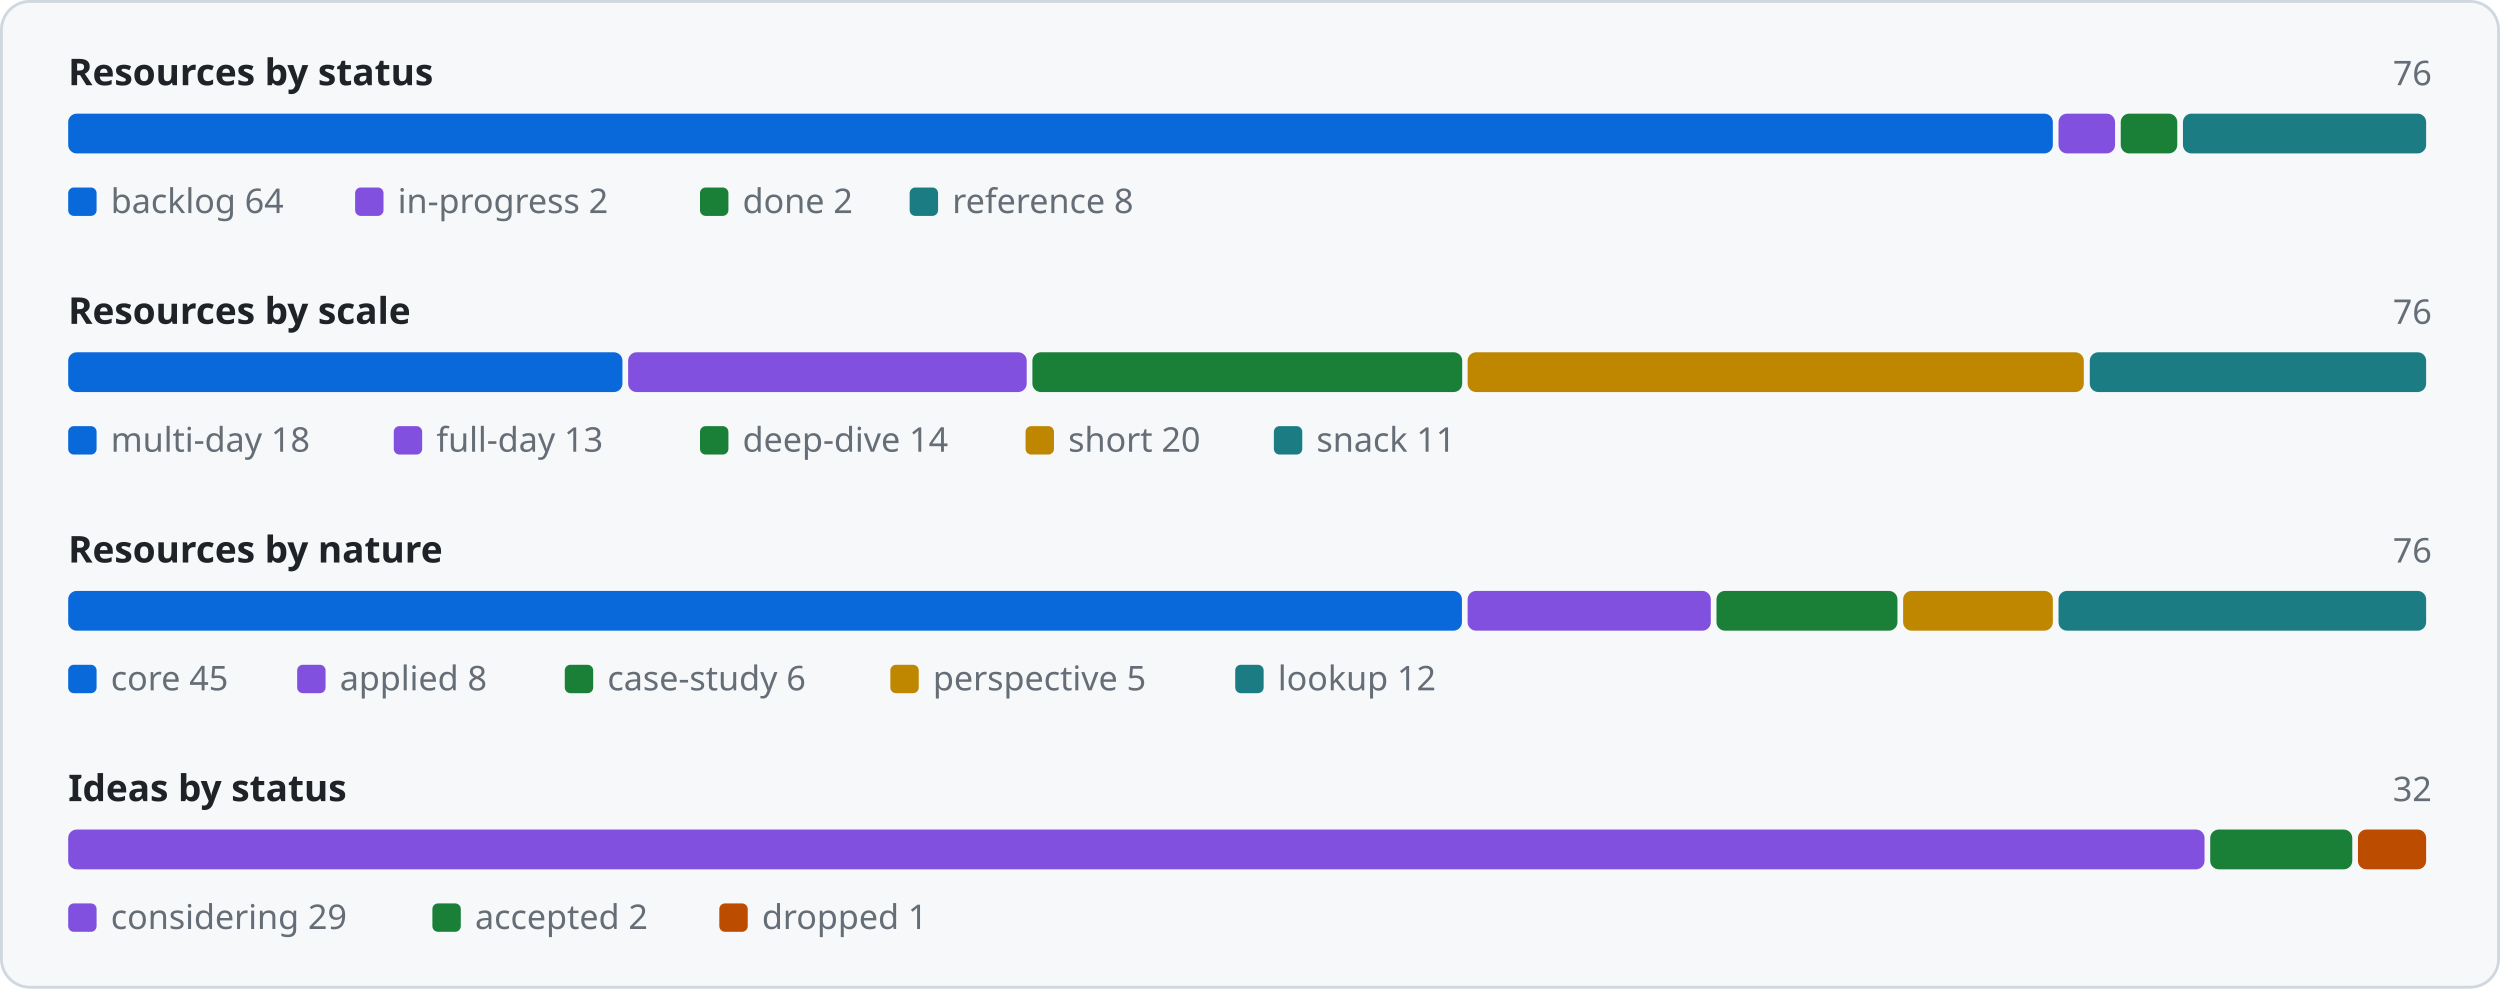
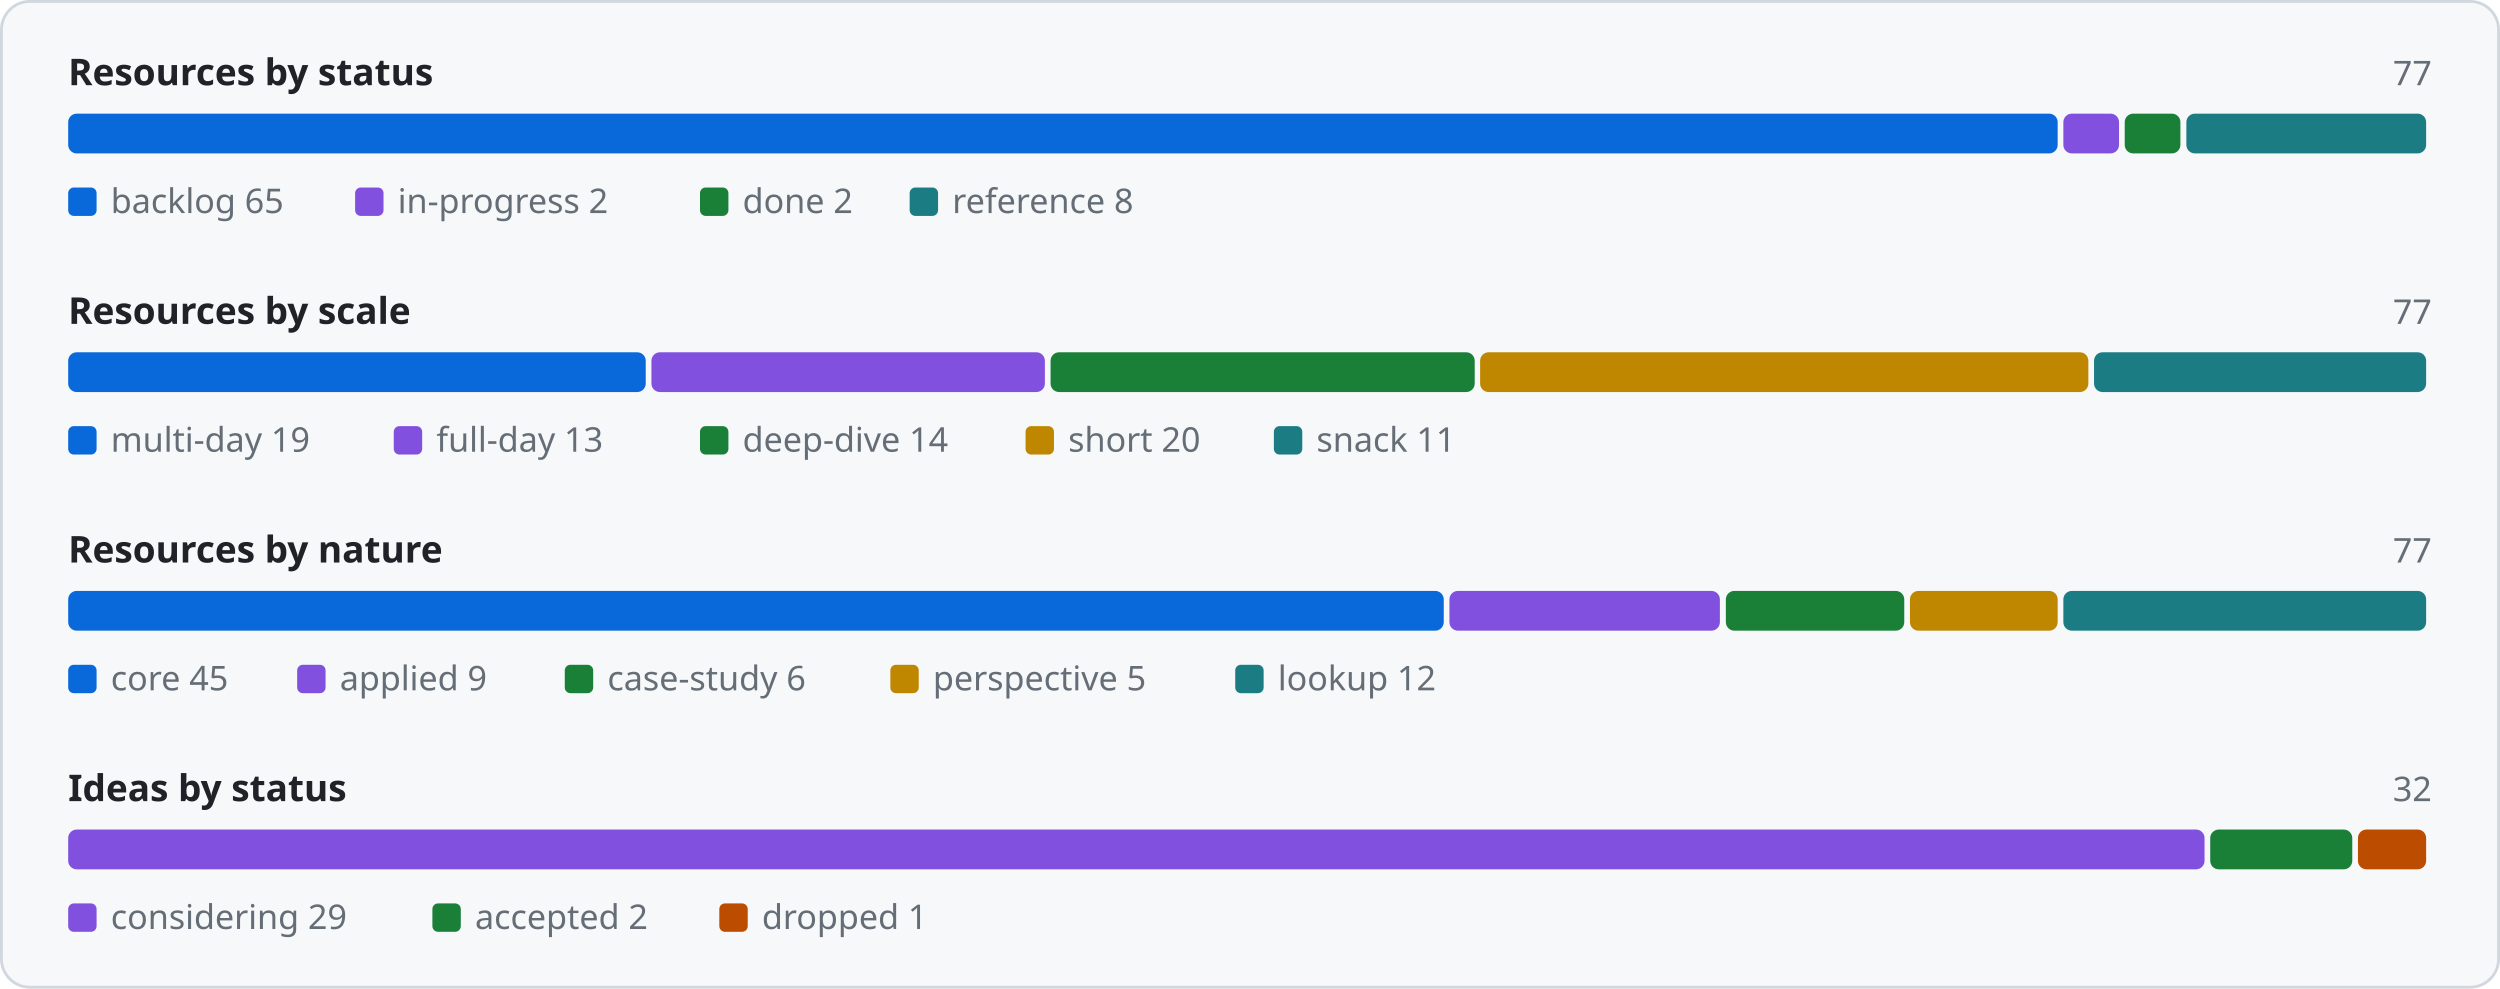
<svg xmlns="http://www.w3.org/2000/svg" width="880" height="348" viewBox="0 0 880 348" font-family="-apple-system, BlinkMacSystemFont, 'Segoe UI', 'Noto Sans', Helvetica, Arial, sans-serif">
  <rect x="0.5" y="0.5" width="879" height="347" rx="10" fill="#f6f8fa" stroke="#d0d7de" />
  <text x="24" y="30" fill="#1f2328" font-size="13" font-weight="600" text-anchor="start">Resources by status</text>
-   <text x="856" y="30" fill="#656d76" font-size="12" font-weight="400" text-anchor="end">76</text>
-   <rect x="24.0" y="40" width="698.6" height="14" rx="3" fill="#0969da" />
-   <rect x="724.6" y="40" width="19.9" height="14" rx="3" fill="#8250df" />
-   <rect x="746.5" y="40" width="19.9" height="14" rx="3" fill="#1a7f37" />
-   <rect x="768.4" y="40" width="85.6" height="14" rx="3" fill="#1b7c83" />
+   <text x="856" y="30" fill="#656d76" font-size="12" font-weight="400" text-anchor="end">77</text>
+   <rect x="24.0" y="40" width="700.3" height="14" rx="3" fill="#0969da" />
+   <rect x="726.3" y="40" width="19.6" height="14" rx="3" fill="#8250df" />
+   <rect x="747.9" y="40" width="19.6" height="14" rx="3" fill="#1a7f37" />
+   <rect x="769.6" y="40" width="84.4" height="14" rx="3" fill="#1b7c83" />
  <rect x="24" y="66" width="10" height="10" rx="2" fill="#0969da" />
-   <text x="39" y="75" fill="#656d76" font-size="12" font-weight="400" text-anchor="start">backlog 64</text>
+   <text x="39" y="75" fill="#656d76" font-size="12" font-weight="400" text-anchor="start">backlog 65</text>
  <rect x="125" y="66" width="10" height="10" rx="2" fill="#8250df" />
  <text x="140" y="75" fill="#656d76" font-size="12" font-weight="400" text-anchor="start">in-progress 2</text>
  <rect x="246.4" y="66" width="10" height="10" rx="2" fill="#1a7f37" />
  <text x="261.4" y="75" fill="#656d76" font-size="12" font-weight="400" text-anchor="start">done 2</text>
  <rect x="320.2" y="66" width="10" height="10" rx="2" fill="#1b7c83" />
  <text x="335.2" y="75" fill="#656d76" font-size="12" font-weight="400" text-anchor="start">reference 8</text>
  <text x="24" y="114" fill="#1f2328" font-size="13" font-weight="600" text-anchor="start">Resources by scale</text>
-   <text x="856" y="114" fill="#656d76" font-size="12" font-weight="400" text-anchor="end">76</text>
-   <rect x="24.0" y="124" width="195.1" height="14" rx="3" fill="#0969da" />
-   <rect x="221.1" y="124" width="140.3" height="14" rx="3" fill="#8250df" />
-   <rect x="363.4" y="124" width="151.3" height="14" rx="3" fill="#1a7f37" />
-   <rect x="516.6" y="124" width="216.9" height="14" rx="3" fill="#bf8700" />
-   <rect x="735.6" y="124" width="118.4" height="14" rx="3" fill="#1b7c83" />
+   <text x="856" y="114" fill="#656d76" font-size="12" font-weight="400" text-anchor="end">77</text>
+   <rect x="24.0" y="124" width="203.3" height="14" rx="3" fill="#0969da" />
+   <rect x="229.3" y="124" width="138.5" height="14" rx="3" fill="#8250df" />
+   <rect x="369.8" y="124" width="149.3" height="14" rx="3" fill="#1a7f37" />
+   <rect x="521.0" y="124" width="214.1" height="14" rx="3" fill="#bf8700" />
+   <rect x="737.1" y="124" width="116.9" height="14" rx="3" fill="#1b7c83" />
  <rect x="24" y="150" width="10" height="10" rx="2" fill="#0969da" />
-   <text x="39" y="159" fill="#656d76" font-size="12" font-weight="400" text-anchor="start">multi-day 18</text>
+   <text x="39" y="159" fill="#656d76" font-size="12" font-weight="400" text-anchor="start">multi-day 19</text>
  <rect x="138.6" y="150" width="10" height="10" rx="2" fill="#8250df" />
  <text x="153.6" y="159" fill="#656d76" font-size="12" font-weight="400" text-anchor="start">full-day 13</text>
  <rect x="246.4" y="150" width="10" height="10" rx="2" fill="#1a7f37" />
  <text x="261.4" y="159" fill="#656d76" font-size="12" font-weight="400" text-anchor="start">deep-dive 14</text>
  <rect x="361" y="150" width="10" height="10" rx="2" fill="#bf8700" />
  <text x="376" y="159" fill="#656d76" font-size="12" font-weight="400" text-anchor="start">short 20</text>
  <rect x="448.4" y="150" width="10" height="10" rx="2" fill="#1b7c83" />
  <text x="463.4" y="159" fill="#656d76" font-size="12" font-weight="400" text-anchor="start">snack 11</text>
  <text x="24" y="198" fill="#1f2328" font-size="13" font-weight="600" text-anchor="start">Resources by nature</text>
-   <text x="856" y="198" fill="#656d76" font-size="12" font-weight="400" text-anchor="end">76</text>
-   <rect x="24.0" y="208" width="490.6" height="14" rx="3" fill="#0969da" />
-   <rect x="516.6" y="208" width="85.6" height="14" rx="3" fill="#8250df" />
-   <rect x="604.2" y="208" width="63.7" height="14" rx="3" fill="#1a7f37" />
-   <rect x="669.9" y="208" width="52.7" height="14" rx="3" fill="#bf8700" />
-   <rect x="724.6" y="208" width="129.4" height="14" rx="3" fill="#1b7c83" />
+   <text x="856" y="198" fill="#656d76" font-size="12" font-weight="400" text-anchor="end">77</text>
+   <rect x="24.0" y="208" width="484.2" height="14" rx="3" fill="#0969da" />
+   <rect x="510.2" y="208" width="95.2" height="14" rx="3" fill="#8250df" />
+   <rect x="607.5" y="208" width="62.8" height="14" rx="3" fill="#1a7f37" />
+   <rect x="672.3" y="208" width="52" height="14" rx="3" fill="#bf8700" />
+   <rect x="726.3" y="208" width="127.7" height="14" rx="3" fill="#1b7c83" />
  <rect x="24" y="234" width="10" height="10" rx="2" fill="#0969da" />
  <text x="39" y="243" fill="#656d76" font-size="12" font-weight="400" text-anchor="start">core 45</text>
  <rect x="104.6" y="234" width="10" height="10" rx="2" fill="#8250df" />
-   <text x="119.6" y="243" fill="#656d76" font-size="12" font-weight="400" text-anchor="start">applied 8</text>
+   <text x="119.6" y="243" fill="#656d76" font-size="12" font-weight="400" text-anchor="start">applied 9</text>
  <rect x="198.8" y="234" width="10" height="10" rx="2" fill="#1a7f37" />
  <text x="213.8" y="243" fill="#656d76" font-size="12" font-weight="400" text-anchor="start">case-study 6</text>
  <rect x="313.4" y="234" width="10" height="10" rx="2" fill="#bf8700" />
  <text x="328.4" y="243" fill="#656d76" font-size="12" font-weight="400" text-anchor="start">perspective 5</text>
  <rect x="434.8" y="234" width="10" height="10" rx="2" fill="#1b7c83" />
  <text x="449.8" y="243" fill="#656d76" font-size="12" font-weight="400" text-anchor="start">lookup 12</text>
  <text x="24" y="282" fill="#1f2328" font-size="13" font-weight="600" text-anchor="start">Ideas by status</text>
  <text x="856" y="282" fill="#656d76" font-size="12" font-weight="400" text-anchor="end">32</text>
  <rect x="24.0" y="292" width="752" height="14" rx="3" fill="#8250df" />
  <rect x="778.0" y="292" width="50" height="14" rx="3" fill="#1a7f37" />
  <rect x="830.0" y="292" width="24" height="14" rx="3" fill="#bc4c00" />
  <rect x="24" y="318" width="10" height="10" rx="2" fill="#8250df" />
  <text x="39" y="327" fill="#656d76" font-size="12" font-weight="400" text-anchor="start">considering 29</text>
  <rect x="152.2" y="318" width="10" height="10" rx="2" fill="#1a7f37" />
  <text x="167.2" y="327" fill="#656d76" font-size="12" font-weight="400" text-anchor="start">accepted 2</text>
  <rect x="253.2" y="318" width="10" height="10" rx="2" fill="#bc4c00" />
  <text x="268.2" y="327" fill="#656d76" font-size="12" font-weight="400" text-anchor="start">dropped 1</text>
</svg>
